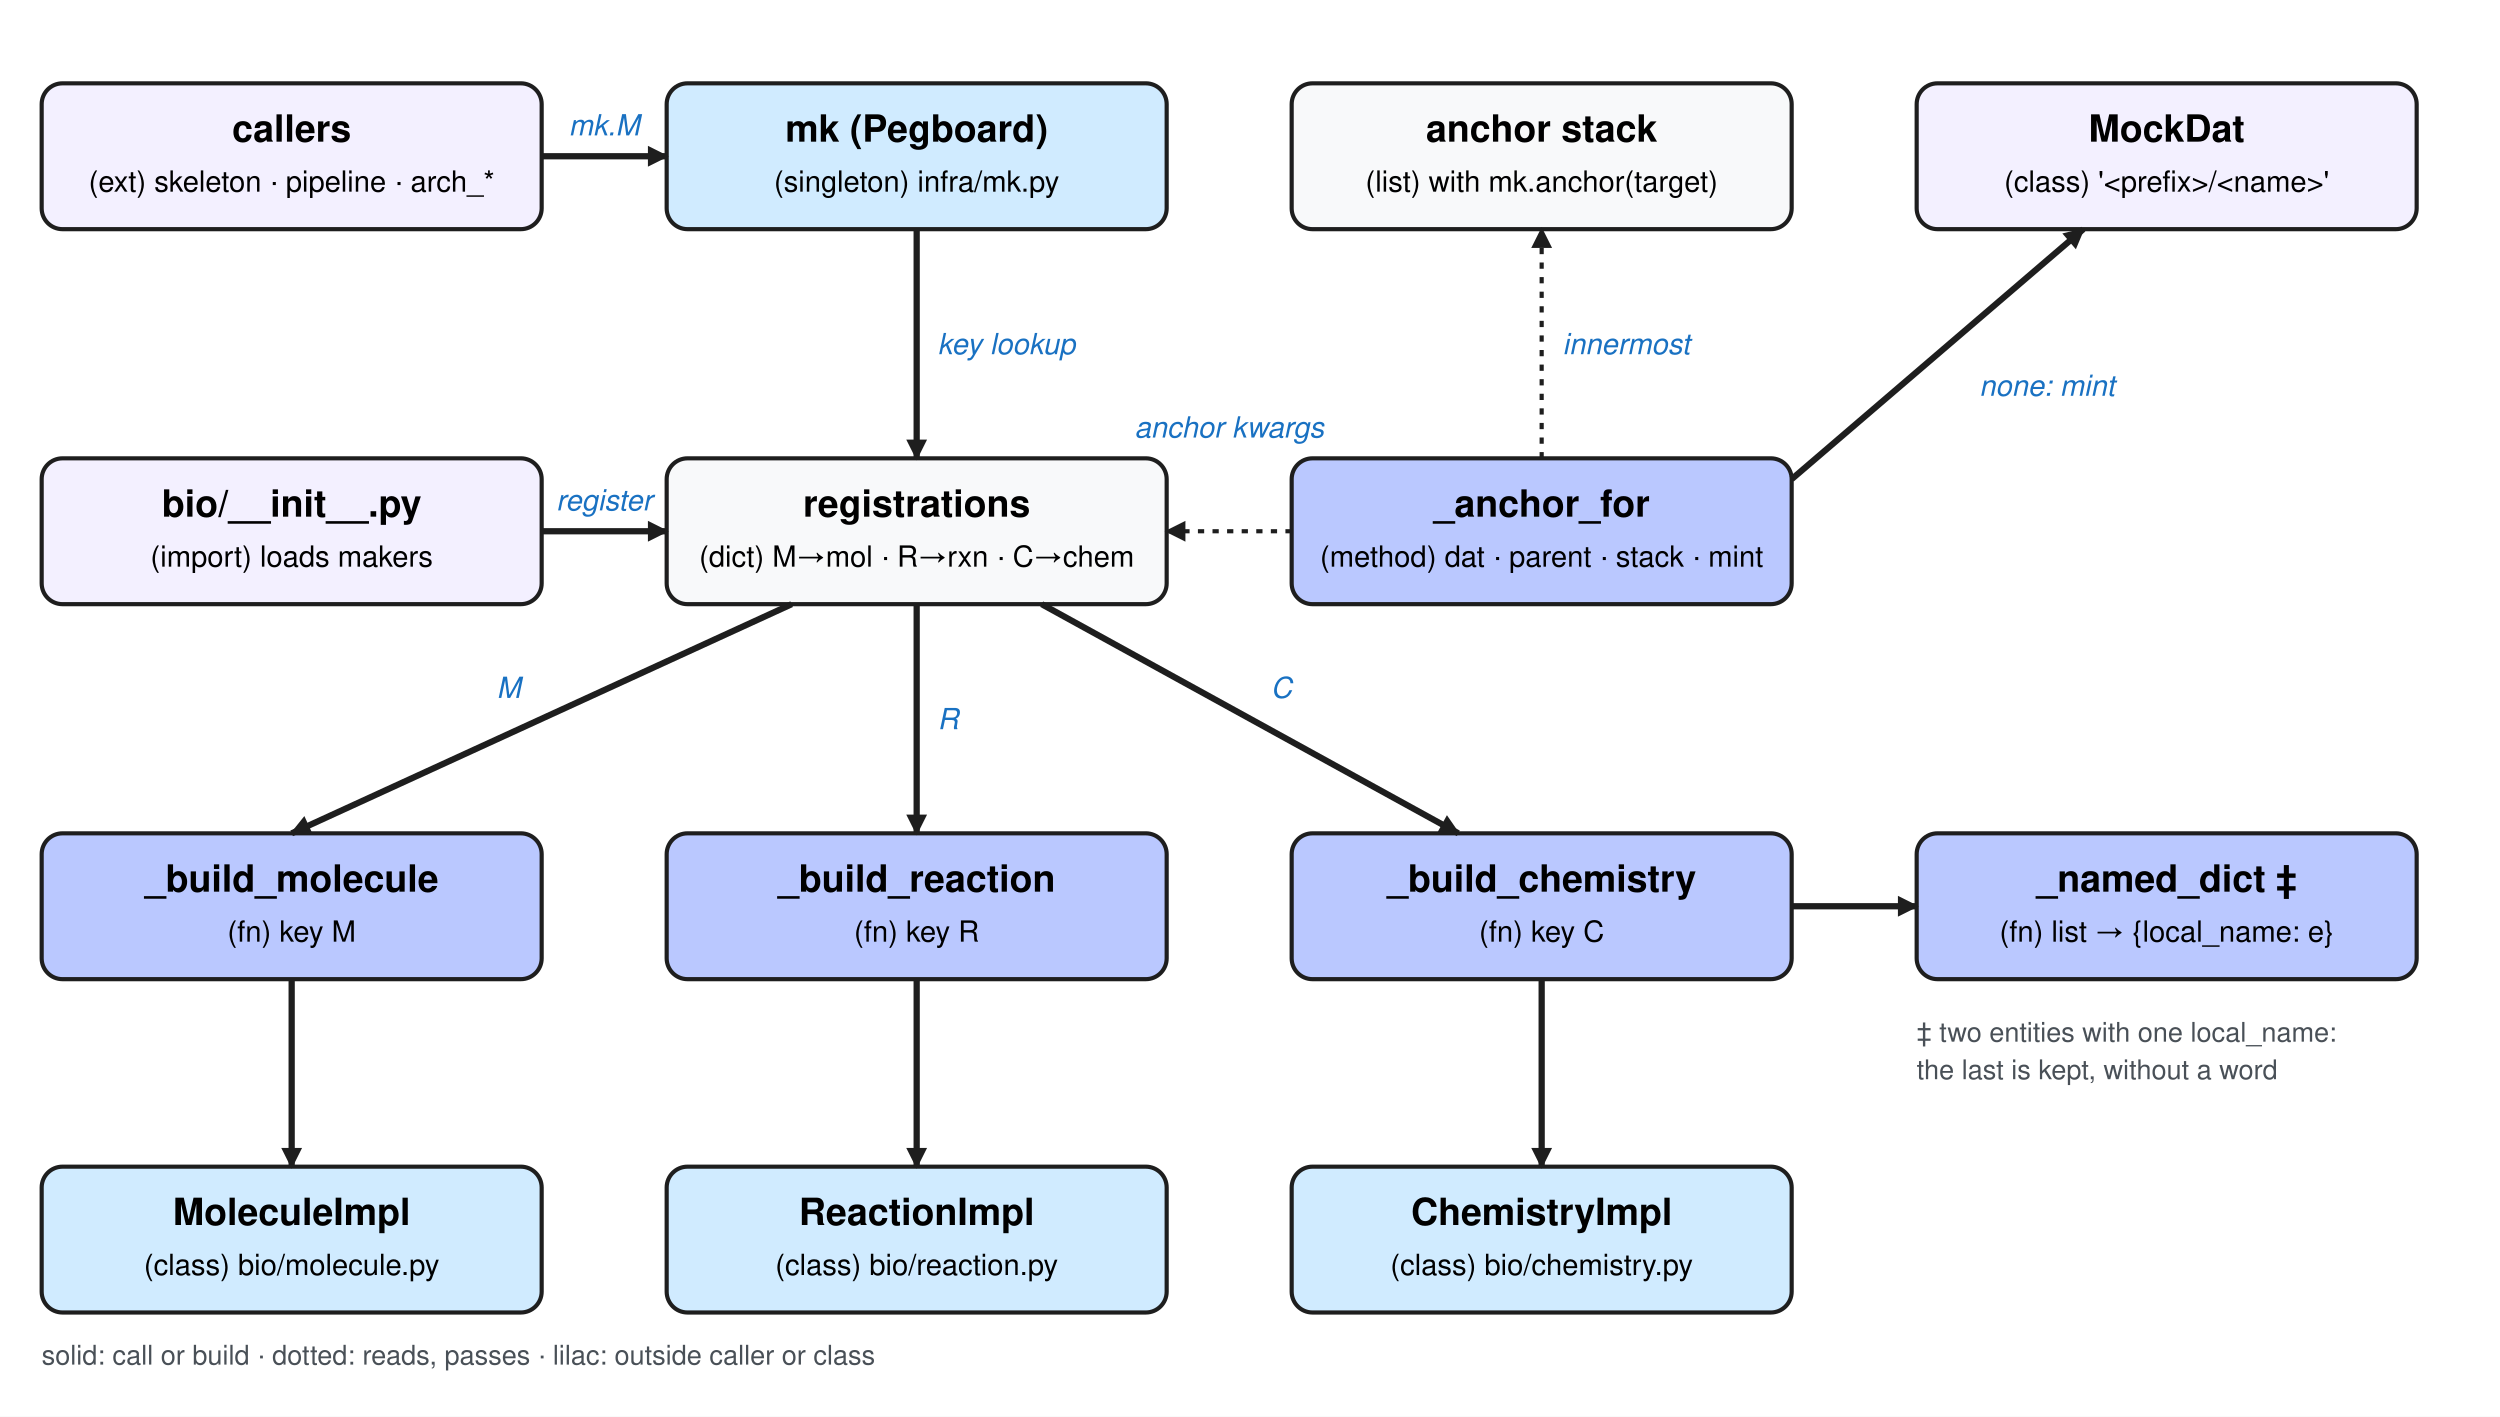
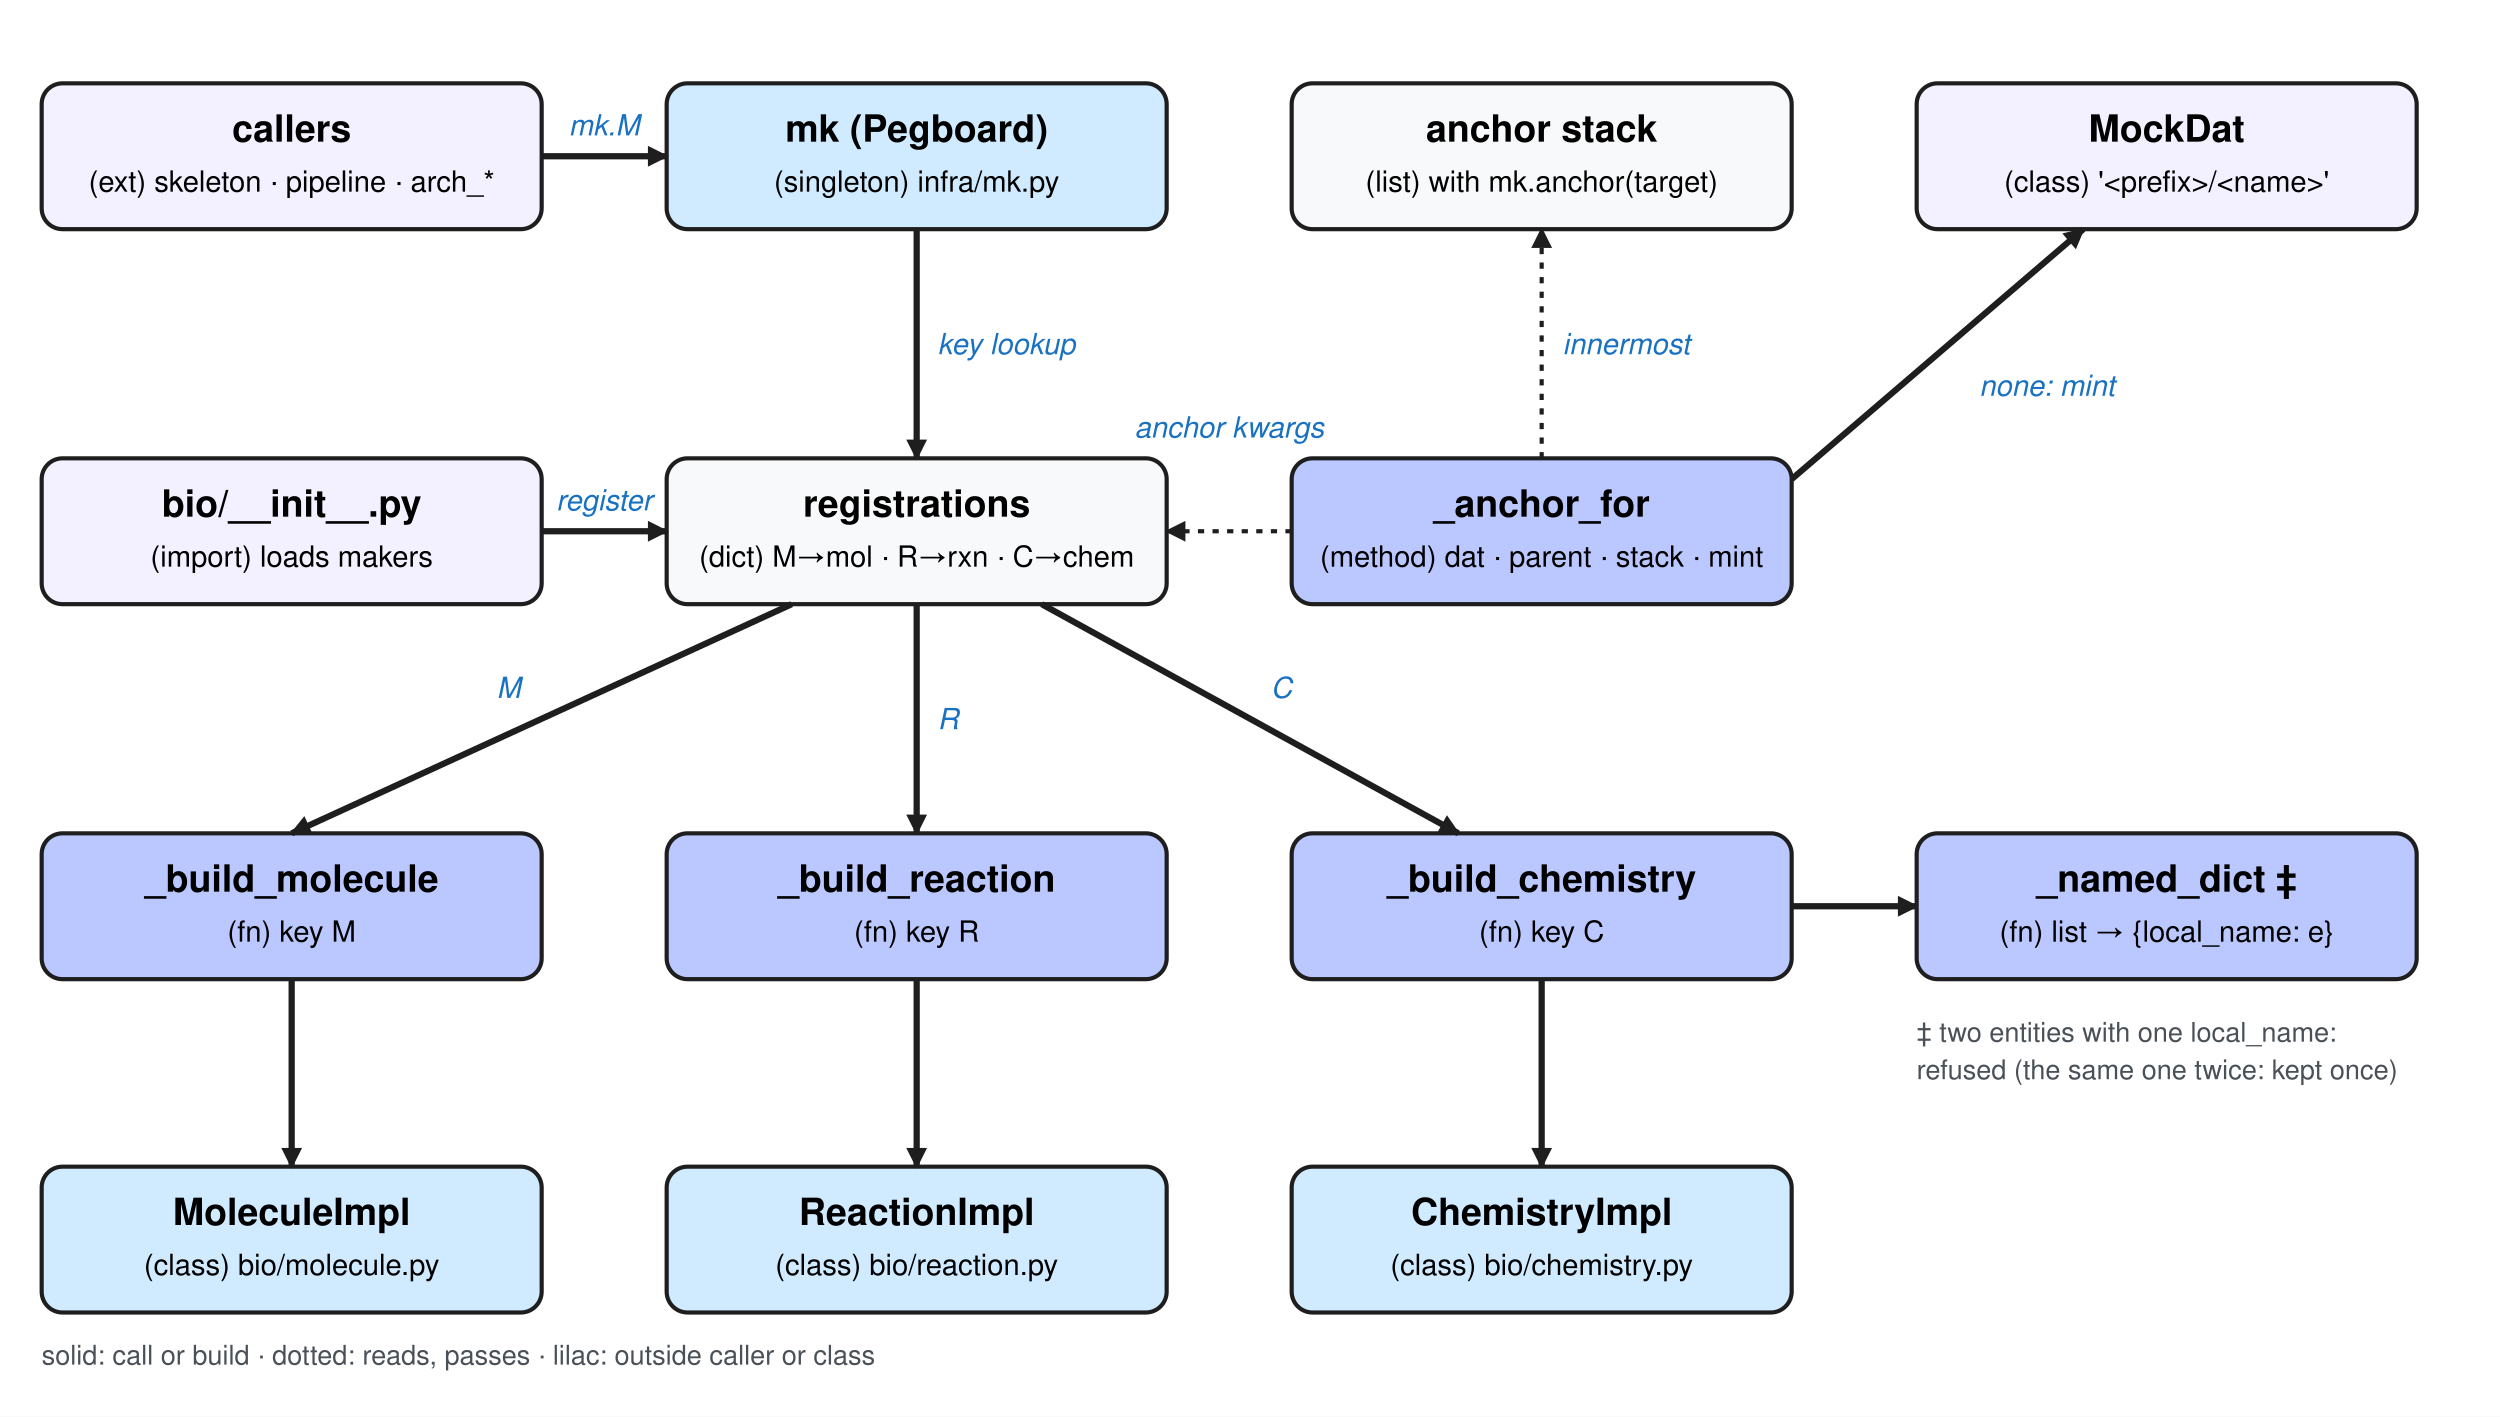
<svg xmlns="http://www.w3.org/2000/svg" width="2400" height="1360" viewBox="0 0 1200 680" font-family="Helvetica, Arial, sans-serif">
  <defs>
    <marker id="arrowhead" viewBox="0 0 10 10" refX="9" refY="5" markerUnits="userSpaceOnUse" markerWidth="10" markerHeight="10" orient="auto-start-reverse">
      <polygon id="arrowhead-shape" points="0,0 10,5 0,10" fill="#1e1e1e" />
    </marker>
  </defs>
  <rect id="bg" x="0" y="0" width="1200" height="680" fill="#ffffff" />
  <g id="n-callers">
    <rect id="n-callers-box" x="20" y="40" width="240" height="70" rx="10" fill="#f3f0ff" stroke="#1e1e1e" stroke-width="2" />
    <text id="n-callers-name" x="140.0" y="68" font-size="18" font-weight="600" text-anchor="middle">callers</text>
    <text id="n-callers-kind" x="140.0" y="92" font-size="14" text-anchor="middle">(ext) skeleton · pipeline · arch_*</text>
  </g>
  <g id="n-mk">
    <rect id="n-mk-box" x="320" y="40" width="240" height="70" rx="10" fill="#d0ebff" stroke="#1e1e1e" stroke-width="2" />
    <text id="n-mk-name" x="440.0" y="68" font-size="18" font-weight="600" text-anchor="middle">mk (Pegboard)</text>
    <text id="n-mk-kind" x="440.0" y="92" font-size="14" text-anchor="middle">(singleton) infra/mk.py</text>
  </g>
  <g id="n-stack">
    <rect id="n-stack-box" x="620" y="40" width="240" height="70" rx="10" fill="#f8f9fa" stroke="#1e1e1e" stroke-width="2" />
    <text id="n-stack-name" x="740.0" y="68" font-size="18" font-weight="600" text-anchor="middle">anchor stack</text>
    <text id="n-stack-kind" x="740.0" y="92" font-size="14" text-anchor="middle">(list) with mk.anchor(target)</text>
  </g>
  <g id="n-mock">
    <rect id="n-mock-box" x="920" y="40" width="240" height="70" rx="10" fill="#f3f0ff" stroke="#1e1e1e" stroke-width="2" />
    <text id="n-mock-name" x="1040.0" y="68" font-size="18" font-weight="600" text-anchor="middle">MockDat</text>
    <text id="n-mock-kind" x="1040.0" y="92" font-size="14" text-anchor="middle">(class) '&lt;prefix&gt;/&lt;name&gt;'</text>
  </g>
  <g id="n-init">
    <rect id="n-init-box" x="20" y="220" width="240" height="70" rx="10" fill="#f3f0ff" stroke="#1e1e1e" stroke-width="2" />
    <text id="n-init-name" x="140.0" y="248" font-size="18" font-weight="600" text-anchor="middle">bio/__init__.py</text>
    <text id="n-init-kind" x="140.0" y="272" font-size="14" text-anchor="middle">(import) loads makers</text>
  </g>
  <g id="n-reg">
    <rect id="n-reg-box" x="320" y="220" width="240" height="70" rx="10" fill="#f8f9fa" stroke="#1e1e1e" stroke-width="2" />
    <text id="n-reg-name" x="440.0" y="248" font-size="18" font-weight="600" text-anchor="middle">registrations</text>
    <text id="n-reg-kind" x="440.0" y="272" font-size="14" text-anchor="middle">(dict) M→mol · R→rxn · C→chem</text>
  </g>
  <g id="n-af">
    <rect id="n-af-box" x="620" y="220" width="240" height="70" rx="10" fill="#bac8ff" stroke="#1e1e1e" stroke-width="2" />
    <text id="n-af-name" x="740.0" y="248" font-size="18" font-weight="600" text-anchor="middle">_anchor_for</text>
    <text id="n-af-kind" x="740.0" y="272" font-size="14" text-anchor="middle">(method) dat · parent · stack · mint</text>
  </g>
  <g id="n-bm">
    <rect id="n-bm-box" x="20" y="400" width="240" height="70" rx="10" fill="#bac8ff" stroke="#1e1e1e" stroke-width="2" />
    <text id="n-bm-name" x="140.0" y="428" font-size="18" font-weight="600" text-anchor="middle">_build_molecule</text>
    <text id="n-bm-kind" x="140.0" y="452" font-size="14" text-anchor="middle">(fn) key M</text>
  </g>
  <g id="n-br">
    <rect id="n-br-box" x="320" y="400" width="240" height="70" rx="10" fill="#bac8ff" stroke="#1e1e1e" stroke-width="2" />
    <text id="n-br-name" x="440.0" y="428" font-size="18" font-weight="600" text-anchor="middle">_build_reaction</text>
    <text id="n-br-kind" x="440.0" y="452" font-size="14" text-anchor="middle">(fn) key R</text>
  </g>
  <g id="n-bc">
    <rect id="n-bc-box" x="620" y="400" width="240" height="70" rx="10" fill="#bac8ff" stroke="#1e1e1e" stroke-width="2" />
    <text id="n-bc-name" x="740.0" y="428" font-size="18" font-weight="600" text-anchor="middle">_build_chemistry</text>
    <text id="n-bc-kind" x="740.0" y="452" font-size="14" text-anchor="middle">(fn) key C</text>
  </g>
  <g id="n-nd">
    <rect id="n-nd-box" x="920" y="400" width="240" height="70" rx="10" fill="#bac8ff" stroke="#1e1e1e" stroke-width="2" />
    <text id="n-nd-name" x="1040.0" y="428" font-size="18" font-weight="600" text-anchor="middle">_named_dict ‡</text>
    <text id="n-nd-kind" x="1040.0" y="452" font-size="14" text-anchor="middle">(fn) list → {local_name: e}</text>
  </g>
  <g id="n-mol">
    <rect id="n-mol-box" x="20" y="560" width="240" height="70" rx="10" fill="#d0ebff" stroke="#1e1e1e" stroke-width="2" />
    <text id="n-mol-name" x="140.0" y="588" font-size="18" font-weight="600" text-anchor="middle">MoleculeImpl</text>
    <text id="n-mol-kind" x="140.0" y="612" font-size="14" text-anchor="middle">(class) bio/molecule.py</text>
  </g>
  <g id="n-rxn">
    <rect id="n-rxn-box" x="320" y="560" width="240" height="70" rx="10" fill="#d0ebff" stroke="#1e1e1e" stroke-width="2" />
    <text id="n-rxn-name" x="440.0" y="588" font-size="18" font-weight="600" text-anchor="middle">ReactionImpl</text>
    <text id="n-rxn-kind" x="440.0" y="612" font-size="14" text-anchor="middle">(class) bio/reaction.py</text>
  </g>
  <g id="n-chem">
    <rect id="n-chem-box" x="620" y="560" width="240" height="70" rx="10" fill="#d0ebff" stroke="#1e1e1e" stroke-width="2" />
    <text id="n-chem-name" x="740.0" y="588" font-size="18" font-weight="600" text-anchor="middle">ChemistryImpl</text>
    <text id="n-chem-kind" x="740.0" y="612" font-size="14" text-anchor="middle">(class) bio/chemistry.py</text>
  </g>
  <line id="e-callers-mk" x1="260" y1="75" x2="320" y2="75" stroke="#1e1e1e" stroke-width="3" marker-end="url(#arrowhead)" />
  <text id="l-callers-mk" x="290" y="65" font-size="14" fill="#1971c2" font-style="italic" text-anchor="middle">mk.M</text>
  <line id="e-init-reg" x1="260" y1="255" x2="320" y2="255" stroke="#1e1e1e" stroke-width="3" marker-end="url(#arrowhead)" />
  <text id="l-init-reg" x="290" y="245" font-size="14" fill="#1971c2" font-style="italic" text-anchor="middle">register</text>
  <line id="e-mk-reg" x1="440" y1="110" x2="440" y2="220" stroke="#1e1e1e" stroke-width="3" marker-end="url(#arrowhead)" />
  <text id="l-mk-reg" x="450" y="170" font-size="14" fill="#1971c2" font-style="italic" text-anchor="start">key lookup</text>
  <line id="e-af-stack" x1="740" y1="220" x2="740" y2="110" stroke="#1e1e1e" stroke-width="2" stroke-dasharray="3 4" marker-end="url(#arrowhead)" />
  <text id="l-af-stack" x="750" y="170" font-size="14" fill="#1971c2" font-style="italic" text-anchor="start">innermost</text>
  <line id="e-af-mock" x1="860" y1="230" x2="1000" y2="110" stroke="#1e1e1e" stroke-width="3" marker-end="url(#arrowhead)" />
  <text id="l-af-mock" x="950" y="190" font-size="14" fill="#1971c2" font-style="italic" text-anchor="start">none: mint</text>
  <line id="e-af-reg" x1="620" y1="255" x2="560" y2="255" stroke="#1e1e1e" stroke-width="2" stroke-dasharray="3 4" marker-end="url(#arrowhead)" />
  <line id="e-reg-bm" x1="380" y1="290" x2="140" y2="400" stroke="#1e1e1e" stroke-width="3" marker-end="url(#arrowhead)" />
  <text id="l-reg-bm" x="250" y="335" font-size="14" fill="#1971c2" font-style="italic" text-anchor="end">M</text>
  <line id="e-reg-br" x1="440" y1="290" x2="440" y2="400" stroke="#1e1e1e" stroke-width="3" marker-end="url(#arrowhead)" />
  <text id="l-reg-br" x="450" y="350" font-size="14" fill="#1971c2" font-style="italic" text-anchor="start">R</text>
  <line id="e-reg-bc" x1="500" y1="290" x2="700" y2="400" stroke="#1e1e1e" stroke-width="3" marker-end="url(#arrowhead)" />
  <text id="l-reg-bc" x="610" y="335" font-size="14" fill="#1971c2" font-style="italic" text-anchor="start">C</text>
  <line id="e-bc-nd" x1="860" y1="435" x2="920" y2="435" stroke="#1e1e1e" stroke-width="3" marker-end="url(#arrowhead)" />
  <line id="e-bm-mol" x1="140" y1="470" x2="140" y2="560" stroke="#1e1e1e" stroke-width="3" marker-end="url(#arrowhead)" />
  <line id="e-br-rxn" x1="440" y1="470" x2="440" y2="560" stroke="#1e1e1e" stroke-width="3" marker-end="url(#arrowhead)" />
  <line id="e-bc-chem" x1="740" y1="470" x2="740" y2="560" stroke="#1e1e1e" stroke-width="3" marker-end="url(#arrowhead)" />
  <text id="t-anchor-note" x="590" y="210" font-size="14" fill="#1971c2" text-anchor="middle" font-style="italic">anchor kwargs</text>
  <text id="t-nd-note" x="920" y="500" font-size="13" fill="#495057" text-anchor="start">‡ two entities with one local_name:</text>
-   <text id="t-nd-note2" x="920" y="518" font-size="13" fill="#495057" text-anchor="start">the last is kept, without a word</text>
+   <text id="t-nd-note2" x="920" y="518" font-size="13" fill="#495057" text-anchor="start">refused (the same one twice: kept once)</text>
  <text id="t-legend" x="20" y="655" font-size="13" fill="#495057" text-anchor="start">solid: call or build · dotted: reads, passes · lilac: outside caller or class</text>
</svg>
